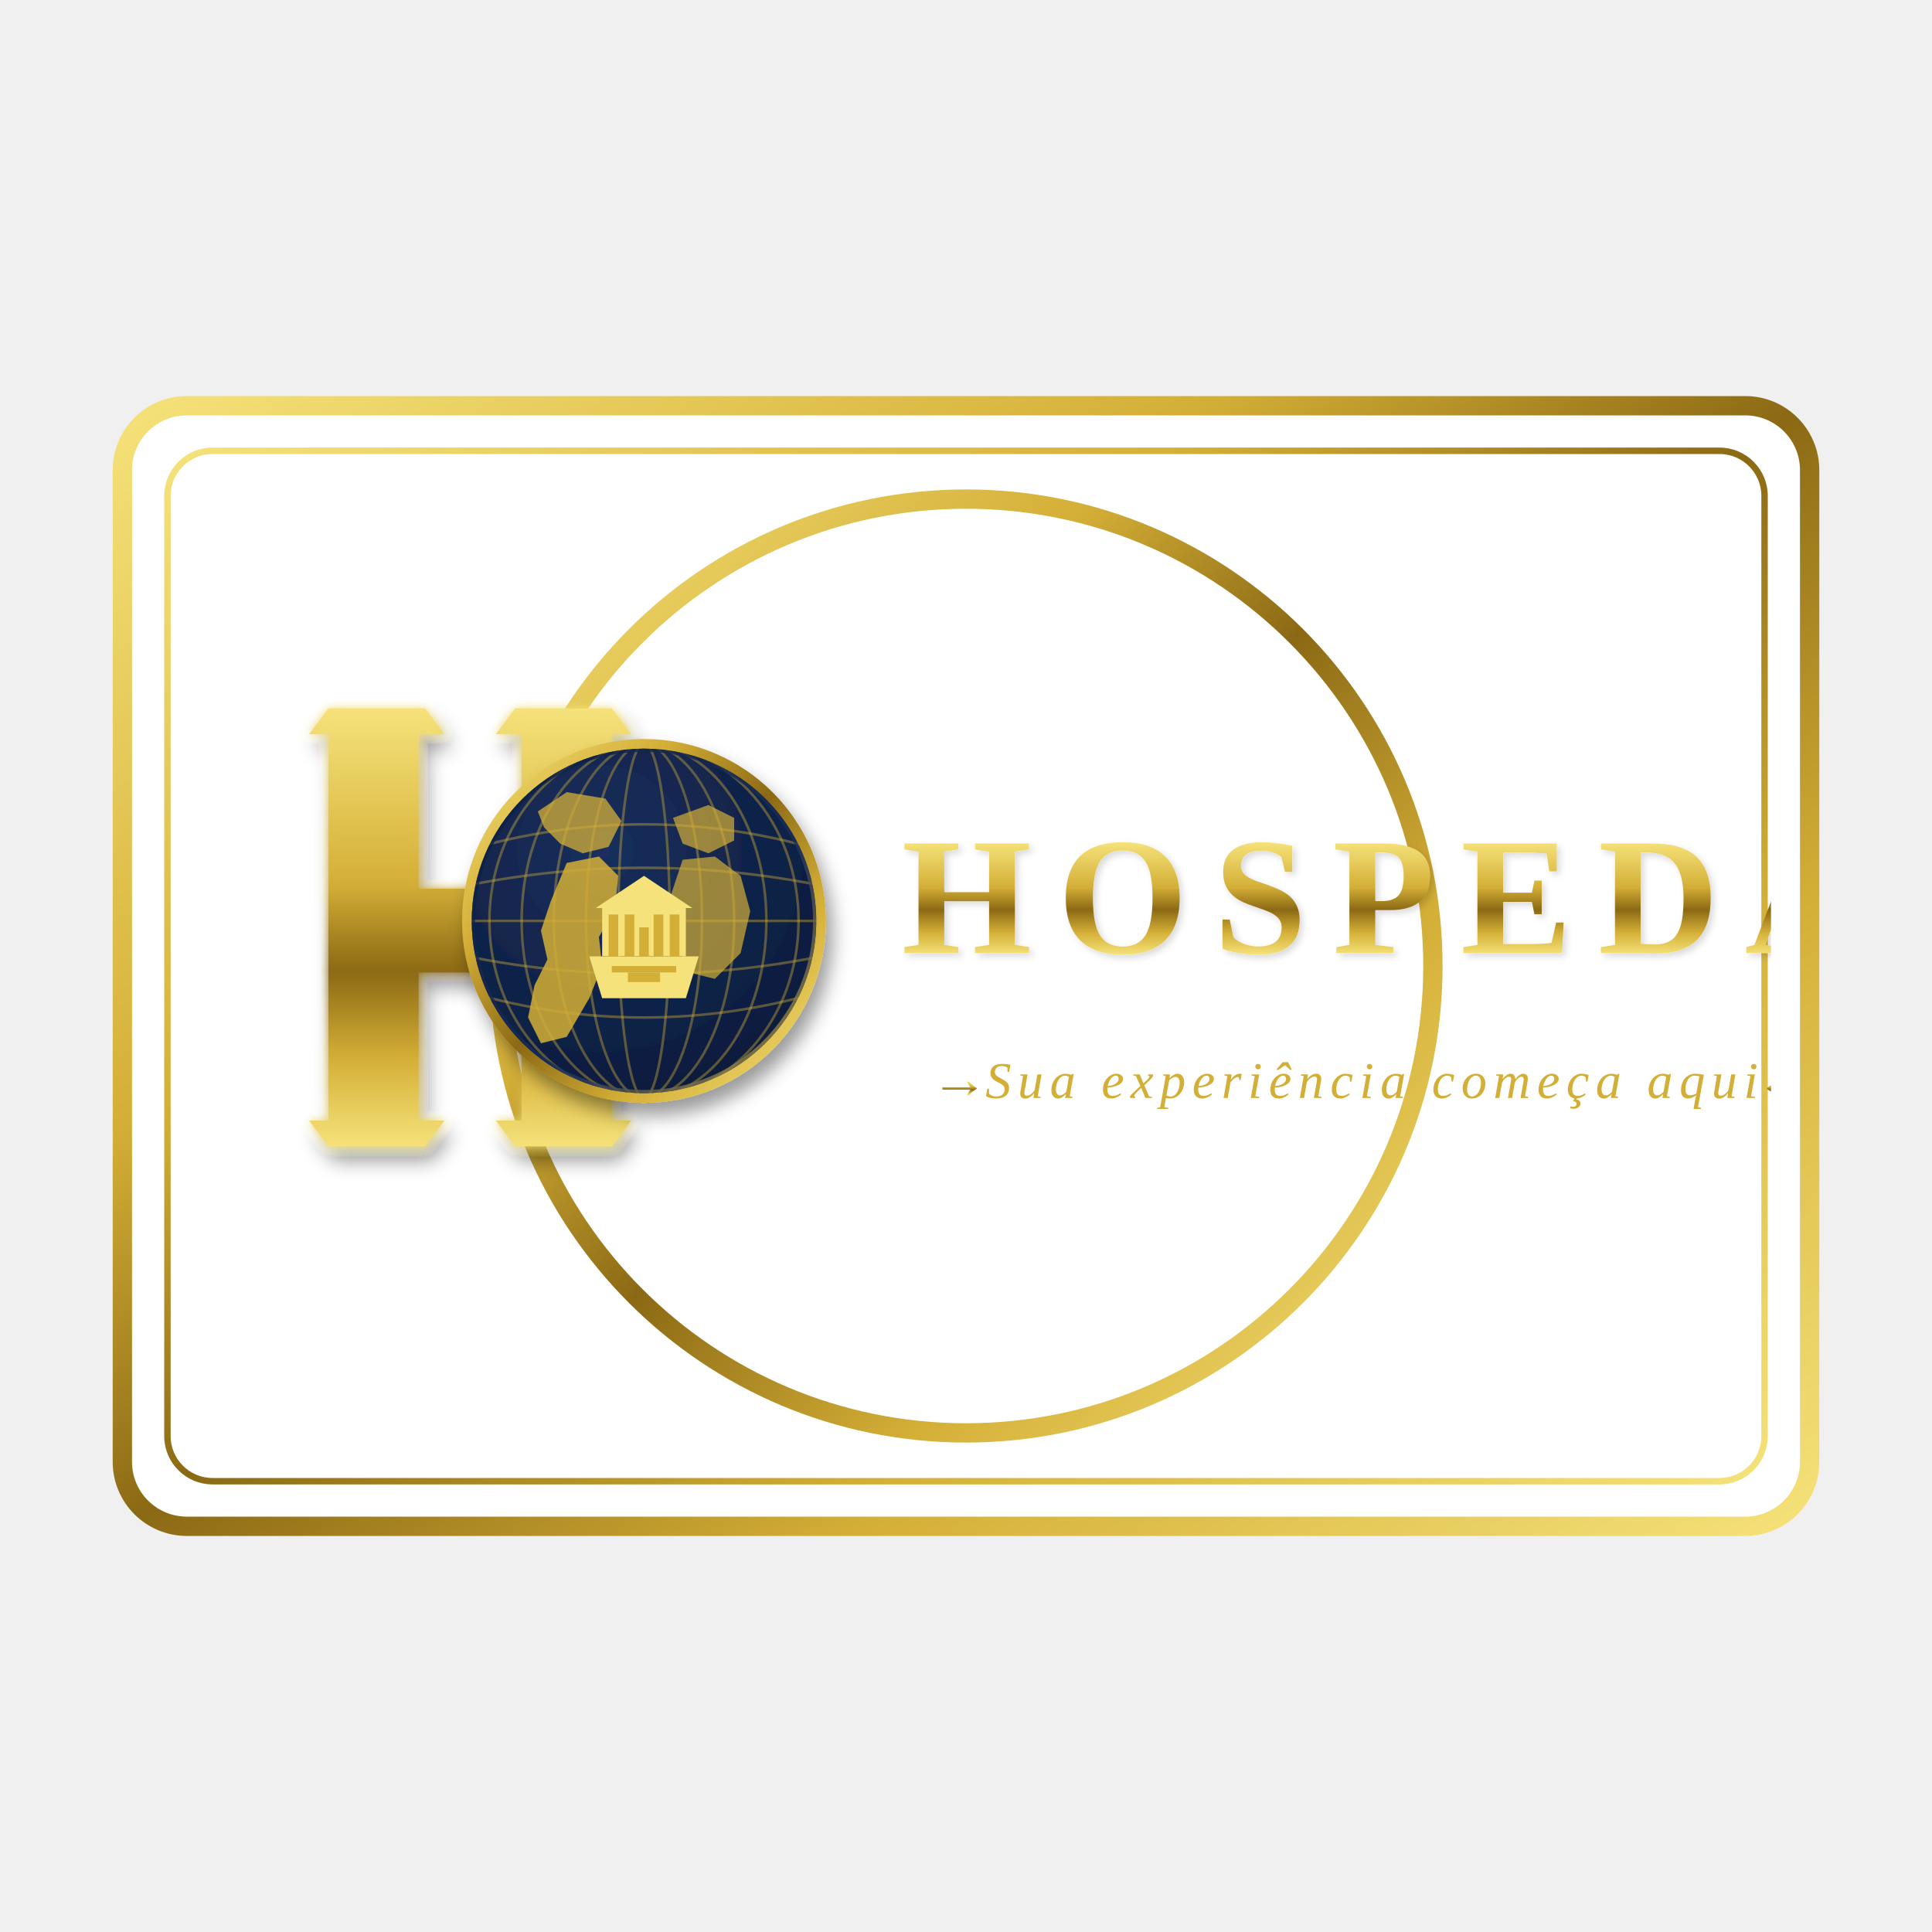
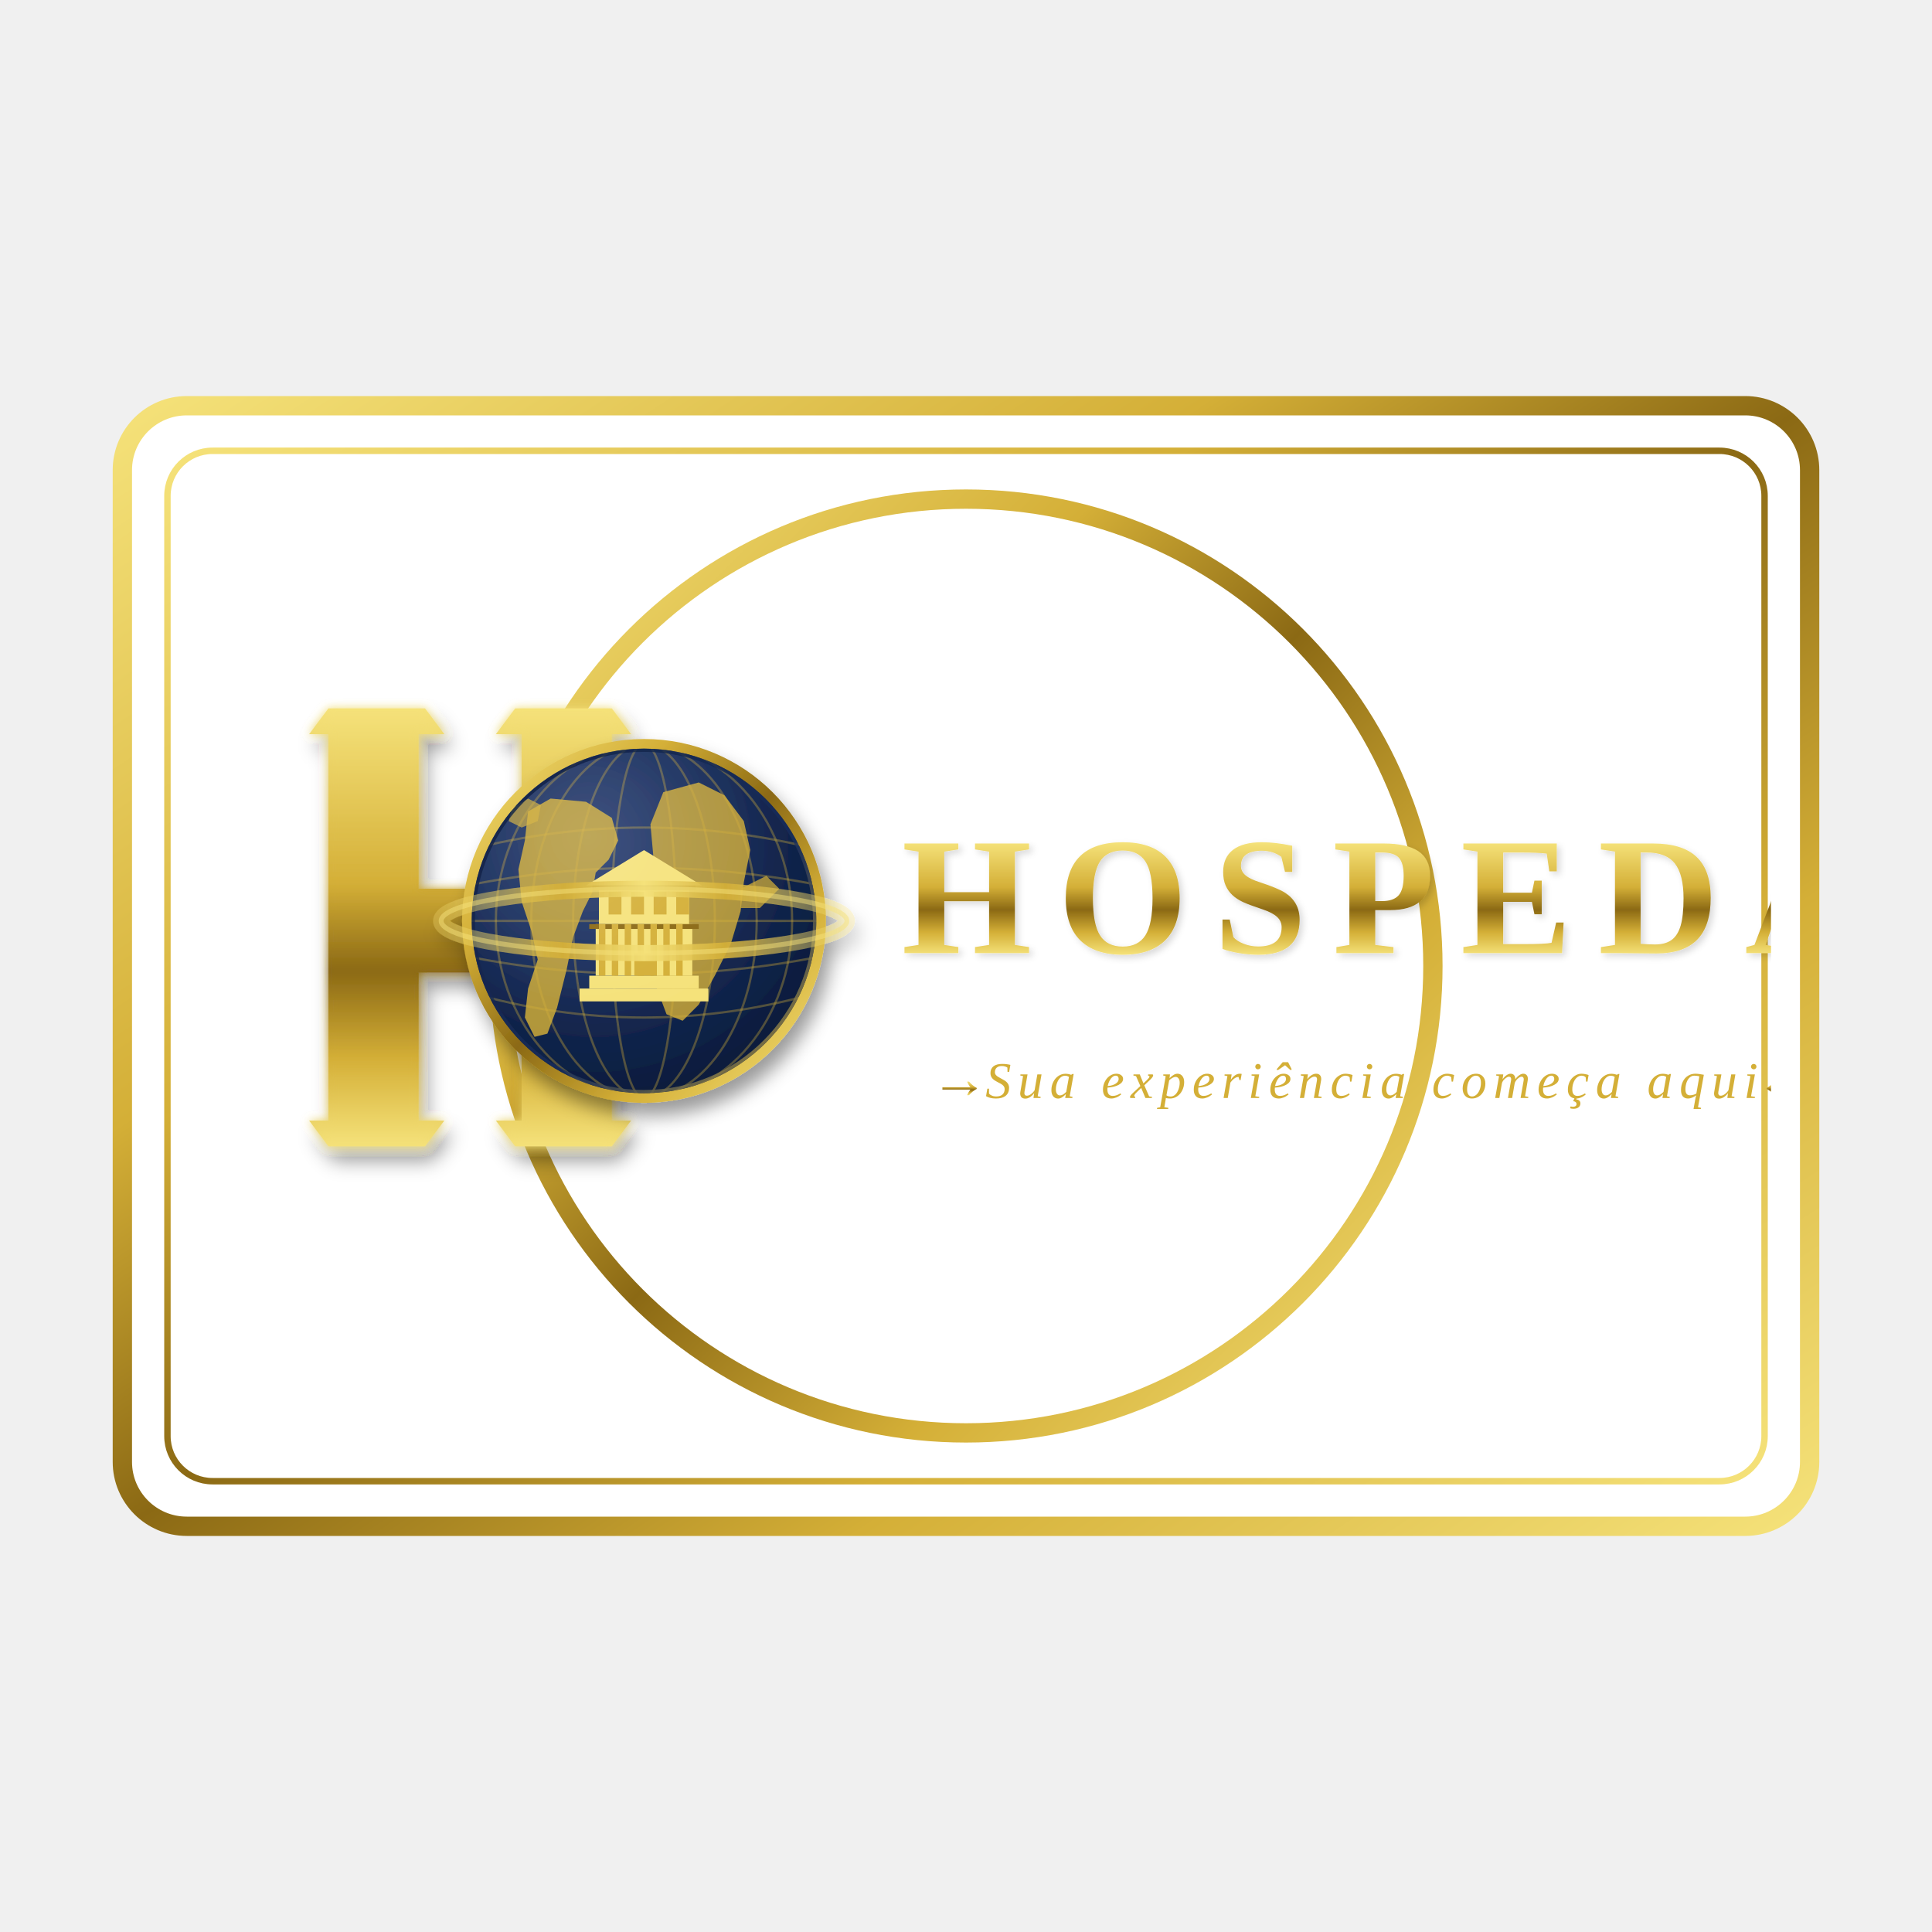
<svg xmlns="http://www.w3.org/2000/svg" viewBox="0 0 600 600" preserveAspectRatio="xMidYMid meet" role="img" aria-labelledby="logoPremiumTitle logoPremiumDesc">
  <defs>
    <linearGradient id="goldPremium" x1="0" y1="0" x2="1" y2="1">
      <stop offset="0%" stop-color="#F5E27A" />
      <stop offset="32%" stop-color="#D4AF37" />
      <stop offset="50%" stop-color="#8B6914" />
      <stop offset="72%" stop-color="#D4AF37" />
      <stop offset="100%" stop-color="#F5E27A" />
    </linearGradient>
  </defs>
  <rect x="38" y="126" width="524" height="348" rx="20" fill="#FFFFFF" stroke="url(#goldPremium)" stroke-width="6" />
  <rect x="52" y="140" width="496" height="320" rx="14" fill="none" stroke="url(#goldPremium)" stroke-width="2" />
  <circle cx="300" cy="300" r="145" fill="none" stroke="url(#goldPremium)" stroke-width="6" />
  <g transform="translate(50 200)">
    <svg x="0" y="0" width="500" height="200" viewBox="0 0 500 200" preserveAspectRatio="xMidYMid meet" aria-hidden="true">
      <defs>
-         <linearGradient id="goldH" x1="0" y1="0" x2="0" y2="1">
+         <linearGradient id="goldHP" x1="0" y1="0" x2="0" y2="1">
          <stop offset="0%" stop-color="#F5E27A" />
          <stop offset="40%" stop-color="#D4AF37" />
          <stop offset="60%" stop-color="#8B6914" />
          <stop offset="80%" stop-color="#D4AF37" />
          <stop offset="100%" stop-color="#F5E27A" />
        </linearGradient>
-         <linearGradient id="goldGlobe" x1="0" y1="0" x2="1" y2="1">
+         <linearGradient id="goldGlobeP" x1="0" y1="0" x2="1" y2="1">
          <stop offset="0%" stop-color="#0B1C3D" />
          <stop offset="60%" stop-color="#1a2f5e" />
          <stop offset="100%" stop-color="#D4AF37" />
        </linearGradient>
-         <radialGradient id="globeBg" cx="38%" cy="30%" r="70%">
-           <stop offset="0%" stop-color="#1a2f5e" />
+         <radialGradient id="globeBgP" cx="36%" cy="28%" r="72%">
+           <stop offset="0%" stop-color="#243a6e" />
+           <stop offset="45%" stop-color="#1a2f5e" />
          <stop offset="100%" stop-color="#0B1C3D" />
        </radialGradient>
-         <linearGradient id="goldRing" x1="0" y1="0" x2="1" y2="1">
+         <radialGradient id="globeHLP" cx="34%" cy="26%" r="52%">
+           <stop offset="0%" stop-color="#ffffff" stop-opacity="0.13" />
+           <stop offset="100%" stop-color="#ffffff" stop-opacity="0" />
+         </radialGradient>
+         <linearGradient id="goldRingP" x1="0" y1="0" x2="1" y2="1">
          <stop offset="0%" stop-color="#F5E27A" />
          <stop offset="28%" stop-color="#D4AF37" />
          <stop offset="50%" stop-color="#8B6914" />
          <stop offset="72%" stop-color="#D4AF37" />
          <stop offset="100%" stop-color="#F5E27A" />
        </linearGradient>
-         <filter id="shadow" x="-30%" y="-30%" width="180%" height="180%">
+         <linearGradient id="ringHP" x1="0" y1="0" x2="1" y2="0">
+           <stop offset="0%" stop-color="#F5E27A" stop-opacity="0.3" />
+           <stop offset="30%" stop-color="#D4AF37" />
+           <stop offset="50%" stop-color="#F5E27A" />
+           <stop offset="70%" stop-color="#D4AF37" />
+           <stop offset="100%" stop-color="#F5E27A" stop-opacity="0.3" />
+         </linearGradient>
+         <filter id="shadowP" x="-30%" y="-30%" width="180%" height="180%">
          <feDropShadow dx="2" dy="4" stdDeviation="3" flood-color="#00000066" />
        </filter>
-         <filter id="glow" x="-40%" y="-40%" width="220%" height="220%">
+         <filter id="glowP" x="-40%" y="-40%" width="220%" height="220%">
          <feGaussianBlur in="SourceGraphic" stdDeviation="1.4" result="blurred" />
          <feComposite in="blurred" in2="SourceGraphic" operator="over" />
        </filter>
-         <filter id="textShadow" x="-10%" y="-30%" width="140%" height="180%">
+         <filter id="textShadowP" x="-10%" y="-30%" width="140%" height="180%">
          <feDropShadow dx="1" dy="1" stdDeviation="1" flood-color="#000000" flood-opacity="0.15" />
        </filter>
-         <clipPath id="globeClip">
+         <clipPath id="globeClipP">
          <circle cx="150" cy="86" r="55" />
        </clipPath>
      </defs>
-       <g filter="url(#shadow)">
-         <g filter="url(#glow)">
-           <path fill="url(#goldH)" d="M52 28 L80 28 L80 76 L112 76 L112 28 L140 28 L140 148 L112 148 L112 102 L80 102 L80 148 L52 148 Z M46 28 L88 28 L82 20 L52 20 Z M104 28 L146 28 L140 20 L110 20 Z M46 148 L52 156 L82 156 L88 148 Z M104 148 L110 156 L140 156 L146 148 Z" />
+       <g filter="url(#shadowP)">
+         <g filter="url(#glowP)">
+           <path fill="url(#goldHP)" d="M52 28 L80 28 L80 76 L112 76 L112 28 L140 28 L140 148 L112 148 L112 102 L80 102 L80 148 L52 148 Z M46 28 L88 28 L82 20 L52 20 Z M104 28 L146 28 L140 20 L110 20 Z M46 148 L52 156 L82 156 L88 148 Z M104 148 L110 156 L140 156 L146 148 Z" />
        </g>
      </g>
-       <g filter="url(#shadow)">
-         <circle cx="150" cy="86" r="55" fill="url(#globeBg)" stroke="#D4AF37" stroke-width="2" />
-         <g clip-path="url(#globeClip)" fill="none" stroke="#D4AF37" stroke-opacity="0.4" stroke-width="0.8">
-           <ellipse cx="150" cy="86" rx="8" ry="55" />
-           <ellipse cx="150" cy="86" rx="18" ry="55" />
-           <ellipse cx="150" cy="86" rx="28" ry="55" />
-           <ellipse cx="150" cy="86" rx="38" ry="55" />
-           <ellipse cx="150" cy="86" rx="48" ry="55" />
-           <ellipse cx="150" cy="86" rx="55" ry="55" />
-           <path d="M95 64 Q150 48 205 64" />
+       <g filter="url(#shadowP)">
+         <circle cx="150" cy="86" r="55" fill="url(#globeBgP)" stroke="#D4AF37" stroke-width="2" />
+         <g clip-path="url(#globeClipP)" fill="none" stroke="#D4AF37" stroke-opacity="0.35" stroke-width="0.7">
+           <ellipse cx="150" cy="86" rx="10" ry="55" />
+           <ellipse cx="150" cy="86" rx="22" ry="55" />
+           <ellipse cx="150" cy="86" rx="35" ry="55" />
+           <ellipse cx="150" cy="86" rx="46" ry="55" />
+           <path d="M95 64 Q150 50 205 64" />
          <path d="M95 75 Q150 64 205 75" />
          <path d="M95 86 Q150 86 205 86" />
          <path d="M95 97 Q150 108 205 97" />
          <path d="M95 108 Q150 124 205 108" />
        </g>
-         <g clip-path="url(#globeClip)">
-           <path fill="#D4AF37" fill-opacity="0.75" d="M117 52 L126 46 L138 48 L143 55 L139 63 L131 65 L124 62 L119 57 Z" />
-           <path fill="#D4AF37" fill-opacity="0.85" d="M126 68 L136 66 L142 72 L141 82 L136 91 L137 100 L133 110 L126 122 L118 124 L114 116 L116 106 L120 98 L118 89 L121 80 Z" />
-           <path fill="#D4AF37" fill-opacity="0.7" d="M159 54 L170 50 L178 54 L178 61 L170 65 L162 62 Z" />
-           <path fill="#D4AF37" fill-opacity="0.7" d="M162 67 L172 66 L180 72 L183 83 L180 96 L172 104 L164 102 L159 90 L158 79 Z" />
+         <g clip-path="url(#globeClipP)">
+           <path fill="#D4AF37" fill-opacity="0.82" d="M114 52 L121 48 L132 49 L140 54 L142 61 L139 67 L135 71 L134 77 L131 83 L128 91 L126 101 L123 113 L120 121 L116 122 L113 116 L114 107 L117 98 L115 89 L112 80 L111 70 L113 61 Z" />
+           <path fill="#D4AF37" fill-opacity="0.68" d="M109 51 L114 48 L118 50 L117 55 L112 57 L108 55 Z" />
        </g>
-         <g clip-path="url(#globeClip)" fill="#F5E27A">
-           <path d="M133 97 H167 L163 110 H137 Z" />
-           <rect x="137" y="82" width="26" height="15" />
-           <polygon points="135,82 150,72 165,82" />
-           <rect x="139" y="84" width="3" height="13" fill="#D4AF37" />
-           <rect x="144" y="84" width="3" height="13" fill="#D4AF37" />
-           <rect x="153" y="84" width="3" height="13" fill="#D4AF37" />
-           <rect x="158" y="84" width="3" height="13" fill="#D4AF37" />
-           <rect x="148.5" y="88" width="3" height="9" fill="#D4AF37" />
-           <rect x="140" y="100" width="20" height="2" fill="#D4AF37" />
-           <rect x="145" y="102" width="10" height="3" fill="#D4AF37" />
+         <g clip-path="url(#globeClipP)">
+           <path fill="#D4AF37" fill-opacity="0.80" d="M156 46 L167 43 L175 47 L181 55 L183 64 L181 74 L180 83 L177 93 L172 103 L167 112 L162 117 L157 115 L154 107 L154 97 L152 87 L151 77 L153 67 L152 56 Z" />
+           <path fill="#D4AF37" fill-opacity="0.72" d="M180 76 L188 72 L192 76 L186 82 L180 82 Z" />
        </g>
-         <circle cx="150" cy="86" r="55" fill="none" stroke="url(#goldRing)" stroke-width="3" />
-         <circle cx="150" cy="86" r="53" fill="none" stroke="url(#goldGlobe)" stroke-width="1" opacity="0.8" />
+         <g clip-path="url(#globeClipP)" fill="#F5E27A">
+           <rect x="130" y="107" width="40" height="4" />
+           <rect x="133" y="103" width="34" height="4" />
+           <rect x="135" y="87" width="30" height="16" />
+           <rect x="136" y="75" width="28" height="12" />
+           <polygon points="132,75 150,64 168,75" />
+           <rect x="133" y="87" width="34" height="1.5" fill="#8B6914" />
+           <rect x="134" y="75" width="32" height="1.5" fill="#8B6914" />
+           <rect x="136" y="87" width="2" height="16" fill="#D4AF37" />
+           <rect x="140" y="87" width="2" height="16" fill="#D4AF37" />
+           <rect x="144" y="87" width="2" height="16" fill="#D4AF37" />
+           <rect x="148" y="87" width="2" height="16" fill="#D4AF37" />
+           <rect x="152" y="87" width="2" height="16" fill="#D4AF37" />
+           <rect x="156" y="87" width="2" height="16" fill="#D4AF37" />
+           <rect x="160" y="87" width="2" height="16" fill="#D4AF37" />
+           <rect x="139" y="77" width="4" height="7" fill="#D4AF37" />
+           <rect x="146" y="77" width="4" height="7" fill="#D4AF37" />
+           <rect x="153" y="77" width="4" height="7" fill="#D4AF37" />
+           <rect x="160" y="77" width="4" height="7" fill="#D4AF37" />
+           <rect x="147" y="96" width="6" height="7" fill="#D4AF37" />
+         </g>
+         <circle cx="150" cy="86" r="55" fill="url(#globeHLP)" />
+         <circle cx="150" cy="86" r="55" fill="none" stroke="url(#goldRingP)" stroke-width="3" />
+         <circle cx="150" cy="86" r="53" fill="none" stroke="url(#goldGlobeP)" stroke-width="1" opacity="0.8" />
+         <ellipse cx="150" cy="86" rx="63" ry="10" fill="none" stroke="url(#ringHP)" stroke-width="5" opacity="0.9" />
+         <ellipse cx="150" cy="86" rx="63" ry="10" fill="none" stroke="#F5E27A" stroke-width="1.5" opacity="0.5" />
      </g>
-       <text x="230" y="96" font-family="Georgia, 'Times New Roman', serif" font-weight="700" font-size="52" letter-spacing="8" fill="url(#goldH)" filter="url(#textShadow)">HOSPEDAH</text>
+       <text x="230" y="96" font-family="Georgia, 'Times New Roman', serif" font-weight="700" font-size="52" letter-spacing="8" fill="url(#goldHP)" filter="url(#textShadowP)">HOSPEDAH</text>
      <g font-family="Georgia, 'Times New Roman', serif" fill="#D4AF37" text-anchor="middle">
        <text x="376" y="141" font-style="italic" font-size="16" letter-spacing="2">Sua experiência começa aqui</text>
-         <text x="248" y="141" font-size="18" fill="url(#goldH)">→</text>
-         <text x="504" y="141" font-size="18" fill="url(#goldH)">←</text>
+         <text x="248" y="141" font-size="18" fill="url(#goldHP)">→</text>
+         <text x="504" y="141" font-size="18" fill="url(#goldHP)">←</text>
      </g>
    </svg>
  </g>
</svg>
